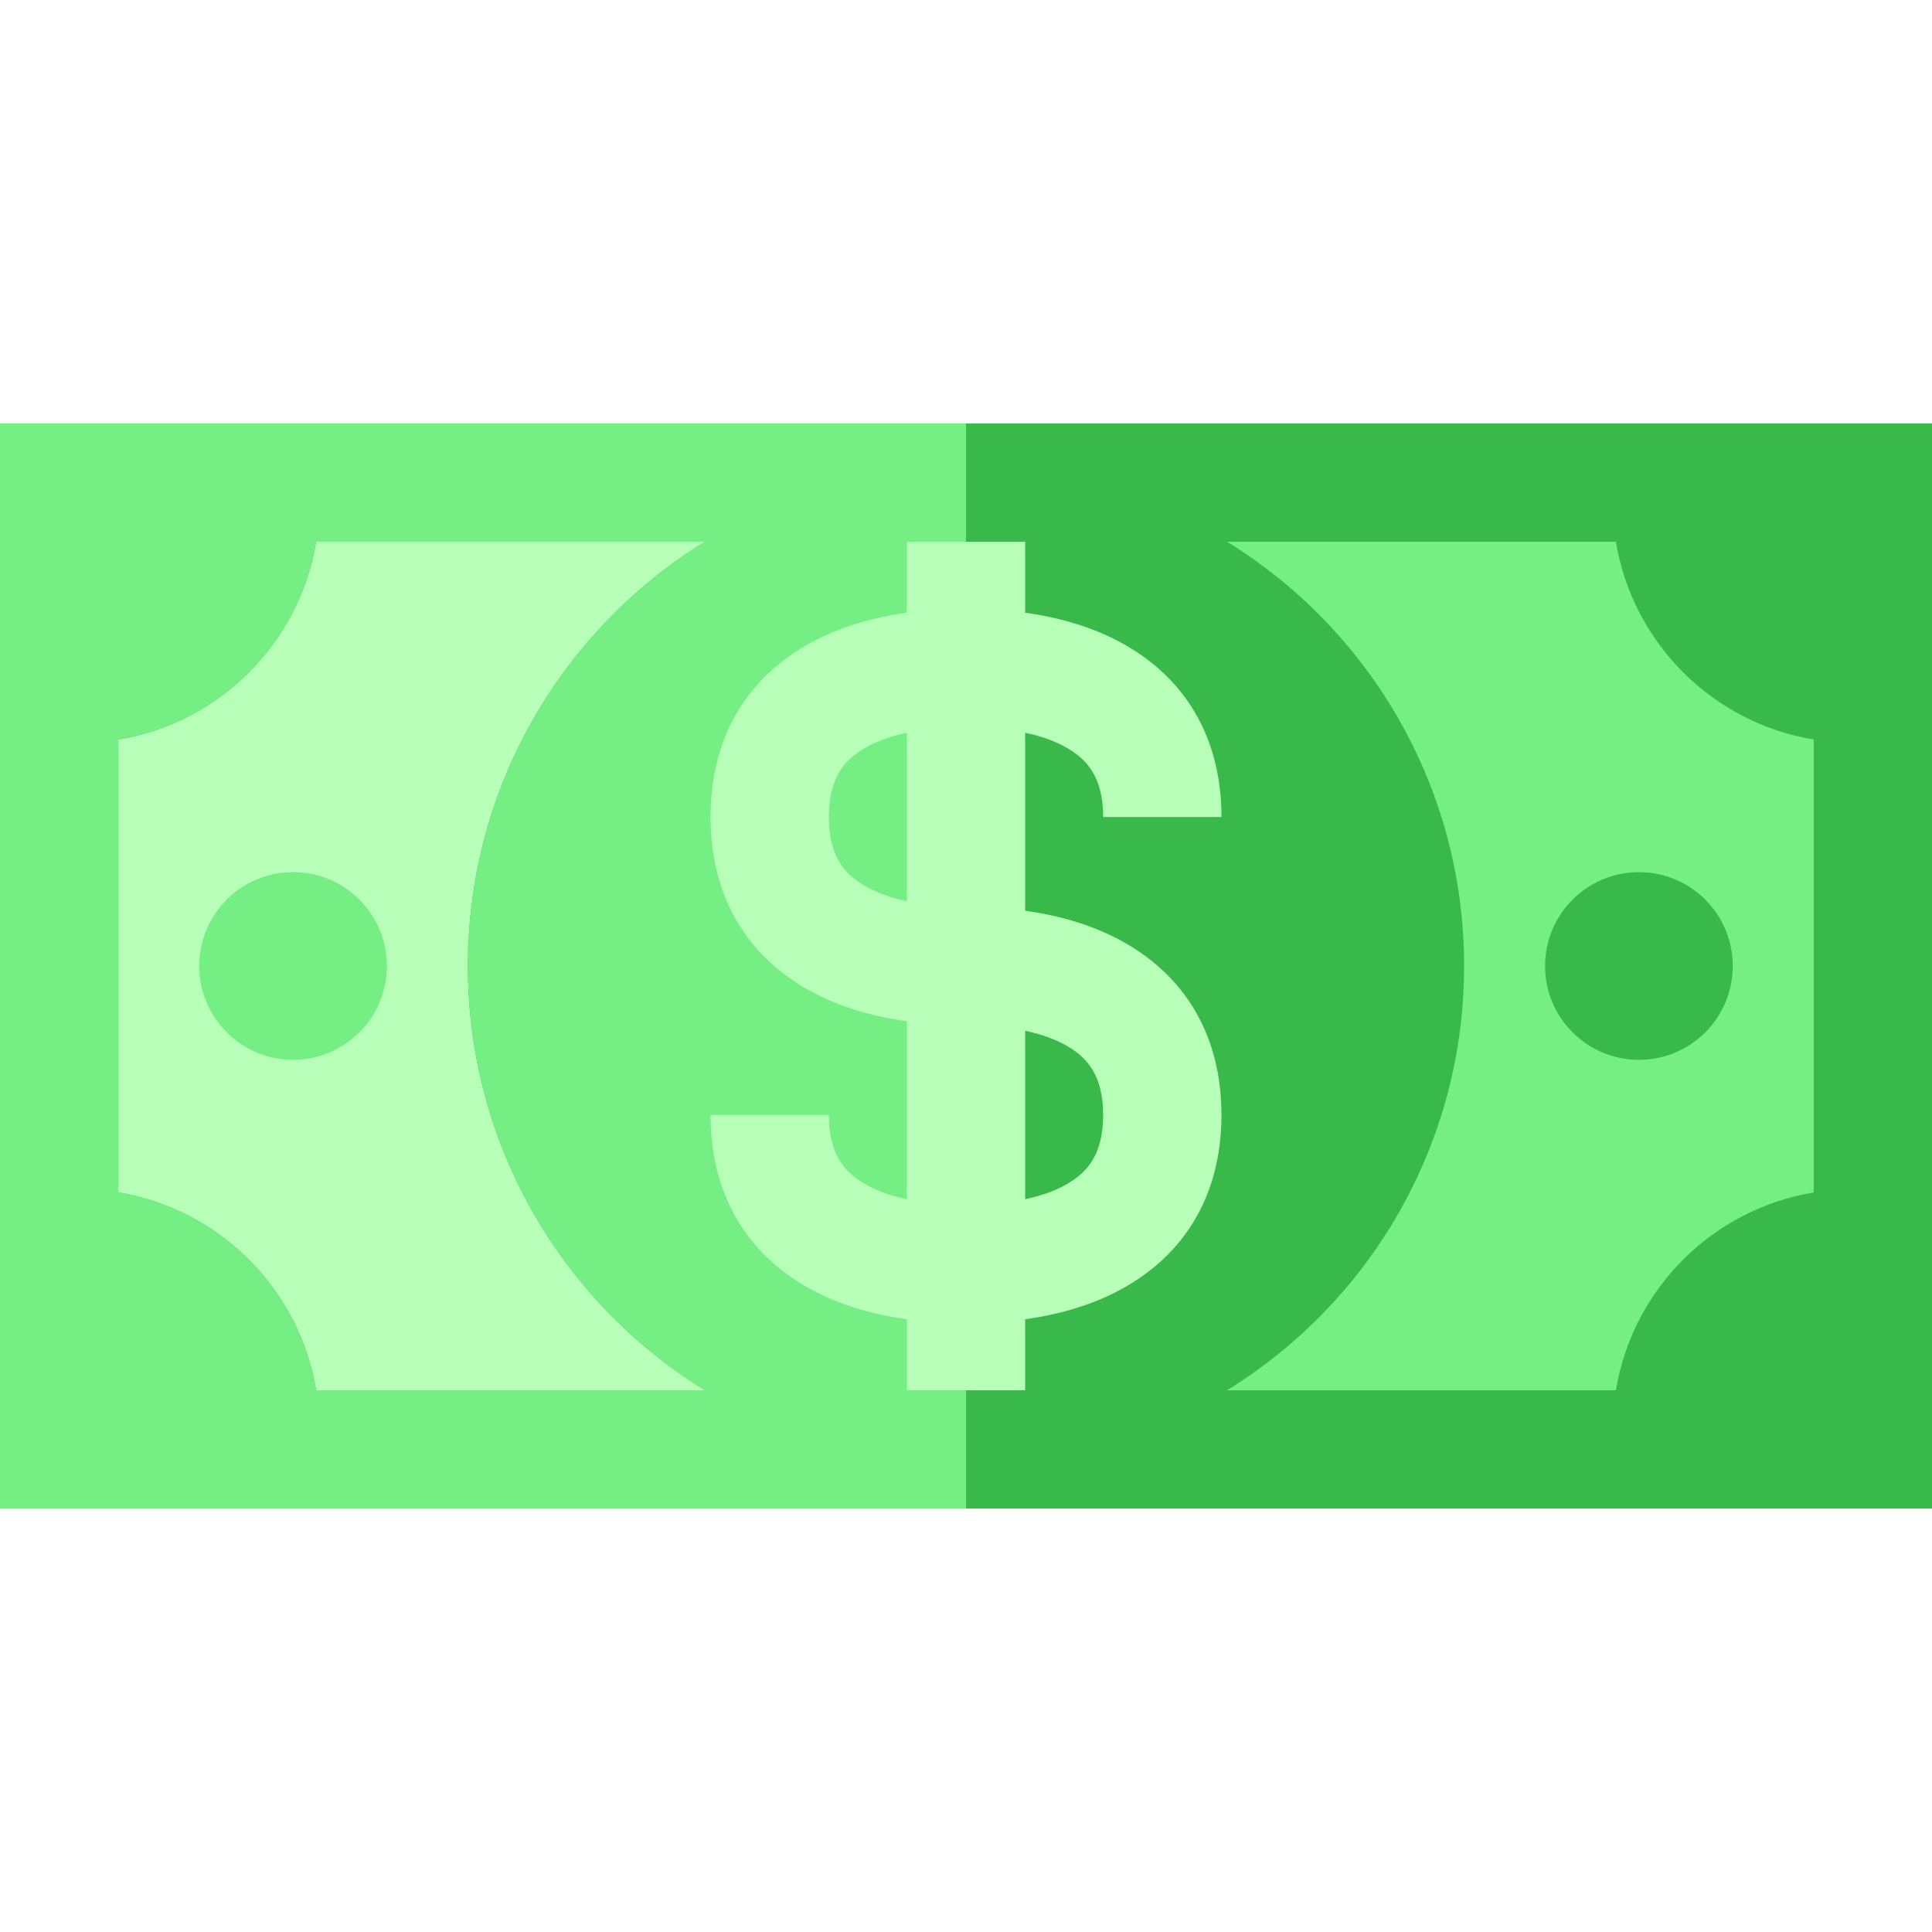
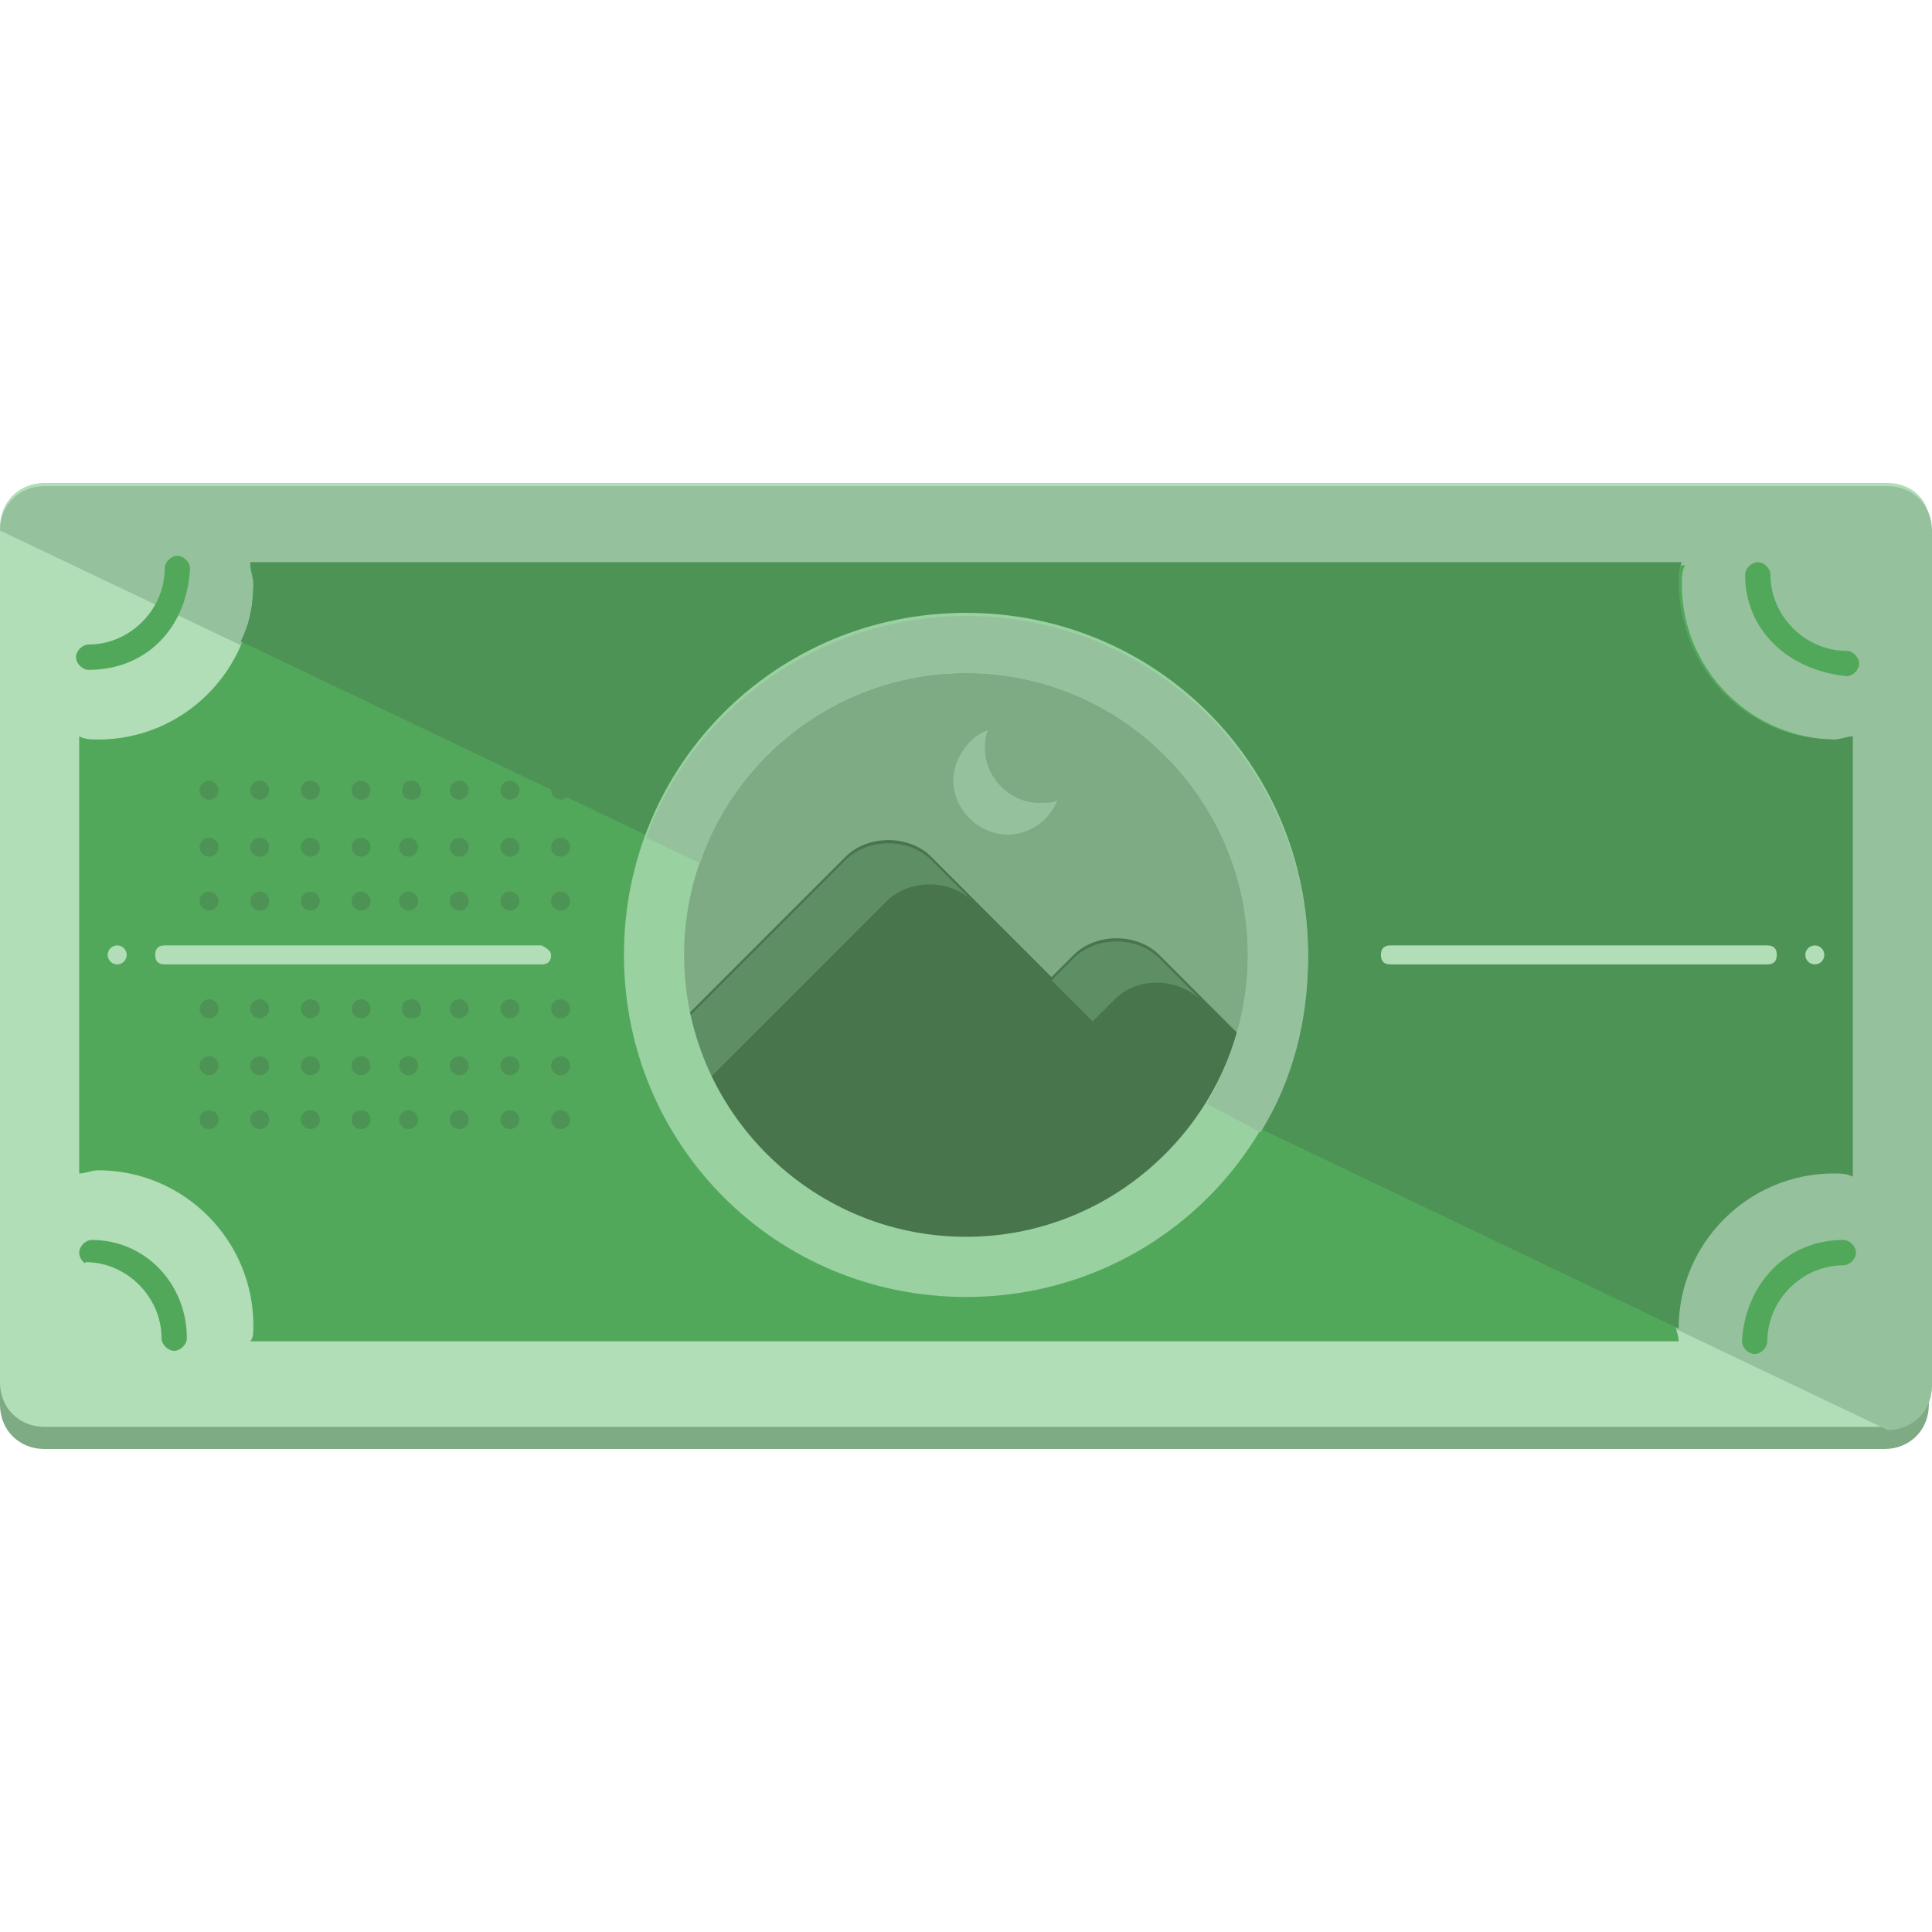
- <svg xmlns="http://www.w3.org/2000/svg" version="1.1" id="Layer_1" x="0px" y="0px" viewBox="0 0 512 512" style="enable-background:new 0 0 512 512;" xml:space="preserve">
-   <rect y="112.219" style="fill:#75EF84;" width="512" height="287.566" />
-   <rect y="112.219" style="fill:#B7FFB9;" width="256" height="287.566" />
-   <circle style="fill:#75EF84;" cx="77.667" cy="255.997" r="24.871" />
+ <svg xmlns="http://www.w3.org/2000/svg" version="1.1" id="Layer_1" x="0px" y="0px" viewBox="0 0 488 488" style="enable-background:new 0 0 488 488;" xml:space="preserve">
+   <path style="fill:#7EAA84;" d="M476.8,127.6H11.2c-6.4,0-11.2,4.8-11.2,11.2v216c0,6.4,4.8,11.2,11.2,11.2H476  c6.4,0,11.2-4.8,11.2-11.2v-216C488,132.4,483.2,127.6,476.8,127.6z" />
+   <path style="fill:#B1DDB7;" d="M476.8,122H11.2C4.8,122,0,126.8,0,133.2v216c0,6.4,4.8,11.2,11.2,11.2H476c6.4,0,11.2-4.8,11.2-11.2  v-216C488,126.8,483.2,122,476.8,122z" />
+   <path style="fill:#95C19D;" d="M476.8,361.2c6.4,0,11.2-4.8,11.2-11.2V134c0-6.4-4.8-11.2-11.2-11.2H11.2C4.8,122.8,0,127.6,0,134" />
+   <path style="fill:#52A85A;" d="M464,186.8c-21.6,0-39.2-17.6-39.2-39.2c0-1.6,0-3.2,0.8-4.8H63.2c0,1.6,0.8,3.2,0.8,4.8  c0,21.6-17.6,39.2-39.2,39.2c-1.6,0-3.2,0-4.8-0.8v110.4c1.6,0,3.2-0.8,4.8-0.8c21.6,0,39.2,17.6,39.2,39.2c0,1.6,0,3.2-0.8,4H424  c0-1.6-0.8-3.2-0.8-4c0-21.6,17.6-39.2,39.2-39.2c1.6,0,3.2,0,4.8,0.8V186C466.4,186.8,465.6,186.8,464,186.8z" />
+   <path style="fill:#4D9356;" d="M424,146.8c0-1.6,0-3.2,0.8-4.8H63.2c0,1.6,0.8,3.2,0.8,4.8c0,5.6-0.8,10.4-3.2,15.2L424,335.6l0,0  c0-21.6,17.6-39.2,39.2-39.2c1.6,0,3.2,0,4.8,0.8V186c-1.6,0-3.2,0.8-4.8,0.8C441.6,186.8,424,169.2,424,146.8z" />
  <g>
-     <circle style="fill:#3AB94B;" cx="434.333" cy="255.997" r="24.871" />
-     <path style="fill:#3AB94B;" d="M0,112.215v287.563h512V112.215H0z M31.347,316.008V195.985   c26.828-4.426,47.996-25.596,52.423-52.423h103.044c-37.692,23.243-62.819,64.902-62.819,112.435s25.128,89.191,62.819,112.435   H83.769C79.343,341.604,58.175,320.435,31.347,316.008z M480.653,316.008c-26.828,4.426-47.996,25.596-52.423,52.423H325.187   c37.692-23.243,62.819-64.902,62.819-112.435s-25.128-89.191-62.819-112.435h103.044c4.426,26.828,25.596,47.996,52.423,52.423   V316.008z" />
+     <path style="fill:#52A85A;" d="M22.4,169.2c-1.6,0-3.2-1.6-3.2-3.2s1.6-3.2,3.2-3.2c10.4,0,19.2-8.8,19.2-19.2   c0-1.6,1.6-3.2,3.2-3.2c1.6,0,3.2,1.6,3.2,3.2C47.2,158.8,36.8,169.2,22.4,169.2z" />
+     <path style="fill:#52A85A;" d="M47.2,338c0,1.6-1.6,3.2-3.2,3.2c-1.6,0-3.2-1.6-3.2-3.2c0-10.4-8.8-19.2-19.2-19.2   c0,0.8-1.6-0.8-1.6-2.4s1.6-3.2,3.2-3.2C36.8,313.2,47.2,324.4,47.2,338z" />
+     <path style="fill:#52A85A;" d="M465.6,313.2c1.6,0,3.2,1.6,3.2,3.2s-1.6,3.2-3.2,3.2c-10.4,0-19.2,8.8-19.2,19.2   c0,1.6-1.6,3.2-3.2,3.2s-3.2-1.6-3.2-3.2C440.8,324.4,451.2,313.2,465.6,313.2z" />
+     <path style="fill:#52A85A;" d="M440.8,145.2c0-1.6,1.6-3.2,3.2-3.2s3.2,1.6,3.2,3.2c0,10.4,8.8,19.2,19.2,19.2   c1.6,0,3.2,1.6,3.2,3.2s-1.6,3.2-3.2,3.2C451.2,169.2,440.8,158.8,440.8,145.2z" />
  </g>
-   <path style="fill:#75EF84;" d="M256,112.215H0v287.563h256V112.215z M83.769,368.432c-4.426-26.828-25.596-47.996-52.423-52.423  V195.985c26.828-4.426,47.996-25.596,52.423-52.423h103.044c-37.692,23.243-62.819,64.902-62.819,112.435  s25.128,89.191,62.819,112.435H83.769V368.432z" />
-   <path style="fill:#B7FFB9;" d="M301.485,251.928c-8.122-5.419-18.114-8.949-29.812-10.57V194.18  c4.987,1.065,9.18,2.689,12.417,4.847c3.846,2.566,8.262,6.872,8.262,17.481h31.347c0-18.802-7.681-33.864-22.214-43.559  c-8.122-5.418-18.114-8.949-29.812-10.57v-18.818h-31.347v18.818c-11.698,1.622-21.69,5.152-29.812,10.57  c-14.532,9.695-22.213,24.757-22.213,43.559c0,18.801,7.681,33.863,22.213,43.558c8.122,5.419,18.114,8.949,29.812,10.57v47.178  c-4.987-1.065-9.18-2.689-12.417-4.847c-3.846-2.566-8.262-6.872-8.262-17.481h-31.347c0,18.802,7.681,33.864,22.213,43.559  c8.122,5.418,18.114,8.948,29.812,10.57v18.818h31.347v-18.818c11.698-1.622,21.69-5.152,29.812-10.57  c14.532-9.695,22.214-24.757,22.214-43.559C323.699,276.685,316.018,261.623,301.485,251.928z M227.911,233.989  c-3.847-2.566-8.263-6.872-8.263-17.481c0-10.609,4.416-14.915,8.262-17.481c3.236-2.159,7.429-3.781,12.417-4.847v44.656  C235.339,237.771,231.146,236.147,227.911,233.989z M284.09,312.967c-3.236,2.159-7.429,3.781-12.417,4.847v-44.656  c4.987,1.065,9.18,2.689,12.415,4.846c3.847,2.566,8.263,6.872,8.263,17.481C292.352,306.095,287.936,310.401,284.09,312.967z" />
+   <circle style="fill:#7EAA84;" cx="244" cy="241.2" r="78.4" />
+   <path style="fill:#49754C;" d="M244,320.4c34.4,0,64-22.4,74.4-53.6l-25.6-25.6c-5.6-5.6-16-5.6-21.6,0l-5.6,5.6l-30.4-30.4  c-5.6-5.6-16-5.6-21.6,0L168,262C177.6,295.6,208,320.4,244,320.4z" />
+   <g>
+     <path style="fill:#5E8E63;" d="M281.6,252.4c5.6-5.6,15.2-5.6,21.6,0L292.8,242c-5.6-5.6-16-5.6-21.6,0l-5.6,5.6L276,258   L281.6,252.4z" />
+     <path style="fill:#5E8E63;" d="M178.4,273.2l45.6-45.6c5.6-5.6,16-5.6,21.6,0l-10.4-10.4c-5.6-5.6-16-5.6-21.6,0L168,262.8   c4,16,13.6,29.6,25.6,39.2C186.4,294,181.6,283.6,178.4,273.2z" />
+   </g>
+   <path style="fill:#99D1A0;" d="M244,327.6c-48,0-86.4-38.4-86.4-86.4s38.4-86.4,86.4-86.4s86.4,38.4,86.4,86.4S292,327.6,244,327.6z   M244,170c-39.2,0-71.2,32-71.2,71.2s32,71.2,71.2,71.2s71.2-32,71.2-71.2S283.2,170,244,170z" />
+   <path style="fill:#95C19D;" d="M318.4,286c8-12.8,12-28,12-44c0-48-38.4-86.4-86.4-86.4c-36.8,0-68.8,23.2-80.8,56l13.6,6.4  c9.6-28,36-48,67.2-48c39.2,0,71.2,32,71.2,71.2c0,13.6-4,26.4-10.4,37.6L318.4,286z" />
+   <g>
+     <path style="fill:#B1DDB7;" d="M139.2,241.2c0,1.6-0.8,2.4-2.4,2.4H41.6c-1.6,0-2.4-0.8-2.4-2.4l0,0c0-1.6,0.8-2.4,2.4-2.4h95.2   C138.4,239.6,139.2,240.4,139.2,241.2L139.2,241.2z" />
+     <circle style="fill:#B1DDB7;" cx="29.6" cy="241.2" r="2.4" />
+     <path style="fill:#B1DDB7;" d="M348.8,241.2c0-1.6,0.8-2.4,2.4-2.4h95.2c1.6,0,2.4,0.8,2.4,2.4l0,0c0,1.6-0.8,2.4-2.4,2.4h-95.2   C349.6,243.6,348.8,242.8,348.8,241.2L348.8,241.2z" />
+     <circle style="fill:#B1DDB7;" cx="458.4" cy="241.2" r="2.4" />
+   </g>
+   <path style="fill:#95C19D;" d="M262.4,202.8c-7.2,0-13.6-6.4-13.6-13.6c0-1.6,0-3.2,0.8-4.8c-4.8,1.6-8.8,7.2-8.8,12.8  c0,7.2,6.4,13.6,13.6,13.6c5.6,0,10.4-3.2,12.8-8.8C266.4,202.8,264.8,202.8,262.4,202.8z" />
+   <g>
+     <circle style="fill:#4D9356;" cx="52.8" cy="199.6" r="2.4" />
+     <circle style="fill:#4D9356;" cx="65.6" cy="199.6" r="2.4" />
+     <circle style="fill:#4D9356;" cx="78.4" cy="199.6" r="2.4" />
+     <circle style="fill:#4D9356;" cx="91.2" cy="199.6" r="2.4" />
+     <path style="fill:#4D9356;" d="M106.4,199.6c0,1.6-0.8,2.4-2.4,2.4s-2.4-0.8-2.4-2.4s0.8-2.4,2.4-2.4S106.4,198.8,106.4,199.6z" />
+     <circle style="fill:#4D9356;" cx="116" cy="199.6" r="2.4" />
+     <circle style="fill:#4D9356;" cx="128.8" cy="199.6" r="2.4" />
+     <circle style="fill:#4D9356;" cx="141.6" cy="199.6" r="2.4" />
+     <circle style="fill:#4D9356;" cx="52.8" cy="214" r="2.4" />
+     <circle style="fill:#4D9356;" cx="65.6" cy="214" r="2.4" />
+     <circle style="fill:#4D9356;" cx="78.4" cy="214" r="2.4" />
+     <circle style="fill:#4D9356;" cx="91.2" cy="214" r="2.4" />
+     <circle style="fill:#4D9356;" cx="103.2" cy="214" r="2.4" />
+     <circle style="fill:#4D9356;" cx="116" cy="214" r="2.4" />
+     <circle style="fill:#4D9356;" cx="128.8" cy="214" r="2.4" />
+     <circle style="fill:#4D9356;" cx="141.6" cy="214" r="2.4" />
+     <circle style="fill:#4D9356;" cx="52.8" cy="227.6" r="2.4" />
+     <circle style="fill:#4D9356;" cx="65.6" cy="227.6" r="2.4" />
+     <circle style="fill:#4D9356;" cx="78.4" cy="227.6" r="2.4" />
+     <circle style="fill:#4D9356;" cx="91.2" cy="227.6" r="2.4" />
+     <circle style="fill:#4D9356;" cx="103.2" cy="227.6" r="2.4" />
+     <circle style="fill:#4D9356;" cx="116" cy="227.6" r="2.4" />
+     <circle style="fill:#4D9356;" cx="128.8" cy="227.6" r="2.4" />
+     <circle style="fill:#4D9356;" cx="141.6" cy="227.6" r="2.4" />
+     <circle style="fill:#4D9356;" cx="52.8" cy="254.8" r="2.4" />
+     <circle style="fill:#4D9356;" cx="65.6" cy="254.8" r="2.4" />
+     <circle style="fill:#4D9356;" cx="78.4" cy="254.8" r="2.4" />
+     <circle style="fill:#4D9356;" cx="91.2" cy="254.8" r="2.4" />
+     <path style="fill:#4D9356;" d="M106.4,254.8c0,1.6-0.8,2.4-2.4,2.4s-2.4-0.8-2.4-2.4s0.8-2.4,2.4-2.4S106.4,254,106.4,254.8z" />
+     <circle style="fill:#4D9356;" cx="116" cy="254.8" r="2.4" />
+     <circle style="fill:#4D9356;" cx="128.8" cy="254.8" r="2.4" />
+     <circle style="fill:#4D9356;" cx="141.6" cy="254.8" r="2.4" />
+     <circle style="fill:#4D9356;" cx="52.8" cy="269.2" r="2.4" />
+     <circle style="fill:#4D9356;" cx="65.6" cy="269.2" r="2.4" />
+     <circle style="fill:#4D9356;" cx="78.4" cy="269.2" r="2.4" />
+     <circle style="fill:#4D9356;" cx="91.2" cy="269.2" r="2.4" />
+     <circle style="fill:#4D9356;" cx="103.2" cy="269.2" r="2.4" />
+     <circle style="fill:#4D9356;" cx="116" cy="269.2" r="2.4" />
+     <circle style="fill:#4D9356;" cx="128.8" cy="269.2" r="2.4" />
+     <circle style="fill:#4D9356;" cx="141.6" cy="269.2" r="2.4" />
+     <circle style="fill:#4D9356;" cx="52.8" cy="282.8" r="2.4" />
+     <circle style="fill:#4D9356;" cx="65.6" cy="282.8" r="2.4" />
+     <circle style="fill:#4D9356;" cx="78.4" cy="282.8" r="2.4" />
+     <circle style="fill:#4D9356;" cx="91.2" cy="282.8" r="2.4" />
+     <circle style="fill:#4D9356;" cx="103.2" cy="282.8" r="2.4" />
+     <circle style="fill:#4D9356;" cx="116" cy="282.8" r="2.4" />
+     <circle style="fill:#4D9356;" cx="128.8" cy="282.8" r="2.4" />
+     <circle style="fill:#4D9356;" cx="141.6" cy="282.8" r="2.4" />
+     <circle style="fill:#4D9356;" cx="346.4" cy="199.6" r="2.4" />
+     <circle style="fill:#4D9356;" cx="359.2" cy="199.6" r="2.4" />
+     <circle style="fill:#4D9356;" cx="372" cy="199.6" r="2.4" />
+     <circle style="fill:#4D9356;" cx="384.8" cy="199.6" r="2.4" />
+     <path style="fill:#4D9356;" d="M400,199.6c0,1.6-0.8,2.4-2.4,2.4s-2.4-0.8-2.4-2.4s0.8-2.4,2.4-2.4   C398.4,197.2,400,198.8,400,199.6z" />
+     <circle style="fill:#4D9356;" cx="409.6" cy="199.6" r="2.4" />
+     <circle style="fill:#4D9356;" cx="422.4" cy="199.6" r="2.4" />
+     <circle style="fill:#4D9356;" cx="435.2" cy="199.6" r="2.4" />
+     <circle style="fill:#4D9356;" cx="346.4" cy="214" r="2.4" />
+     <circle style="fill:#4D9356;" cx="359.2" cy="214" r="2.4" />
+     <circle style="fill:#4D9356;" cx="372" cy="214" r="2.4" />
+     <circle style="fill:#4D9356;" cx="384.8" cy="214" r="2.4" />
+     <circle style="fill:#4D9356;" cx="396.8" cy="214" r="2.4" />
+     <circle style="fill:#4D9356;" cx="409.6" cy="214" r="2.4" />
+     <circle style="fill:#4D9356;" cx="422.4" cy="214" r="2.4" />
+     <circle style="fill:#4D9356;" cx="435.2" cy="214" r="2.4" />
+     <circle style="fill:#4D9356;" cx="346.4" cy="227.6" r="2.4" />
+     <circle style="fill:#4D9356;" cx="359.2" cy="227.6" r="2.4" />
+     <circle style="fill:#4D9356;" cx="372" cy="227.6" r="2.4" />
+     <circle style="fill:#4D9356;" cx="384.8" cy="227.6" r="2.4" />
+     <circle style="fill:#4D9356;" cx="396.8" cy="227.6" r="2.4" />
+     <circle style="fill:#4D9356;" cx="409.6" cy="227.6" r="2.4" />
+     <circle style="fill:#4D9356;" cx="422.4" cy="227.6" r="2.4" />
+     <circle style="fill:#4D9356;" cx="435.2" cy="227.6" r="2.4" />
+     <circle style="fill:#4D9356;" cx="346.4" cy="254.8" r="2.4" />
+     <circle style="fill:#4D9356;" cx="359.2" cy="254.8" r="2.4" />
+     <circle style="fill:#4D9356;" cx="372" cy="254.8" r="2.4" />
+     <circle style="fill:#4D9356;" cx="384.8" cy="254.8" r="2.4" />
+     <path style="fill:#4D9356;" d="M400,254.8c0,1.6-0.8,2.4-2.4,2.4s-2.4-0.8-2.4-2.4s0.8-2.4,1.6-2.4C398.4,252.4,400,254,400,254.8z   " />
+     <circle style="fill:#4D9356;" cx="409.6" cy="254.8" r="2.4" />
+     <circle style="fill:#4D9356;" cx="422.4" cy="254.8" r="2.4" />
+     <circle style="fill:#4D9356;" cx="435.2" cy="254.8" r="2.4" />
+     <circle style="fill:#4D9356;" cx="346.4" cy="269.2" r="2.4" />
+     <circle style="fill:#4D9356;" cx="359.2" cy="269.2" r="2.4" />
+     <circle style="fill:#4D9356;" cx="372" cy="269.2" r="2.4" />
+     <circle style="fill:#4D9356;" cx="384.8" cy="269.2" r="2.4" />
+     <circle style="fill:#4D9356;" cx="396.8" cy="269.2" r="2.4" />
+     <circle style="fill:#4D9356;" cx="409.6" cy="269.2" r="2.4" />
+     <circle style="fill:#4D9356;" cx="422.4" cy="269.2" r="2.4" />
+     <circle style="fill:#4D9356;" cx="435.2" cy="269.2" r="2.4" />
+     <circle style="fill:#4D9356;" cx="346.4" cy="282.8" r="2.4" />
+     <circle style="fill:#4D9356;" cx="359.2" cy="282.8" r="2.4" />
+     <circle style="fill:#4D9356;" cx="372" cy="282.8" r="2.4" />
+     <circle style="fill:#4D9356;" cx="384.8" cy="282.8" r="2.4" />
+     <circle style="fill:#4D9356;" cx="396.8" cy="282.8" r="2.4" />
+     <circle style="fill:#4D9356;" cx="409.6" cy="282.8" r="2.4" />
+     <circle style="fill:#4D9356;" cx="422.4" cy="282.8" r="2.4" />
+     <circle style="fill:#4D9356;" cx="435.2" cy="282.8" r="2.4" />
+   </g>
  <g>
</g>
  <g>
</g>
  <g>
</g>
  <g>
</g>
  <g>
</g>
  <g>
</g>
  <g>
</g>
  <g>
</g>
  <g>
</g>
  <g>
</g>
  <g>
</g>
  <g>
</g>
  <g>
</g>
  <g>
</g>
  <g>
</g>
</svg>
